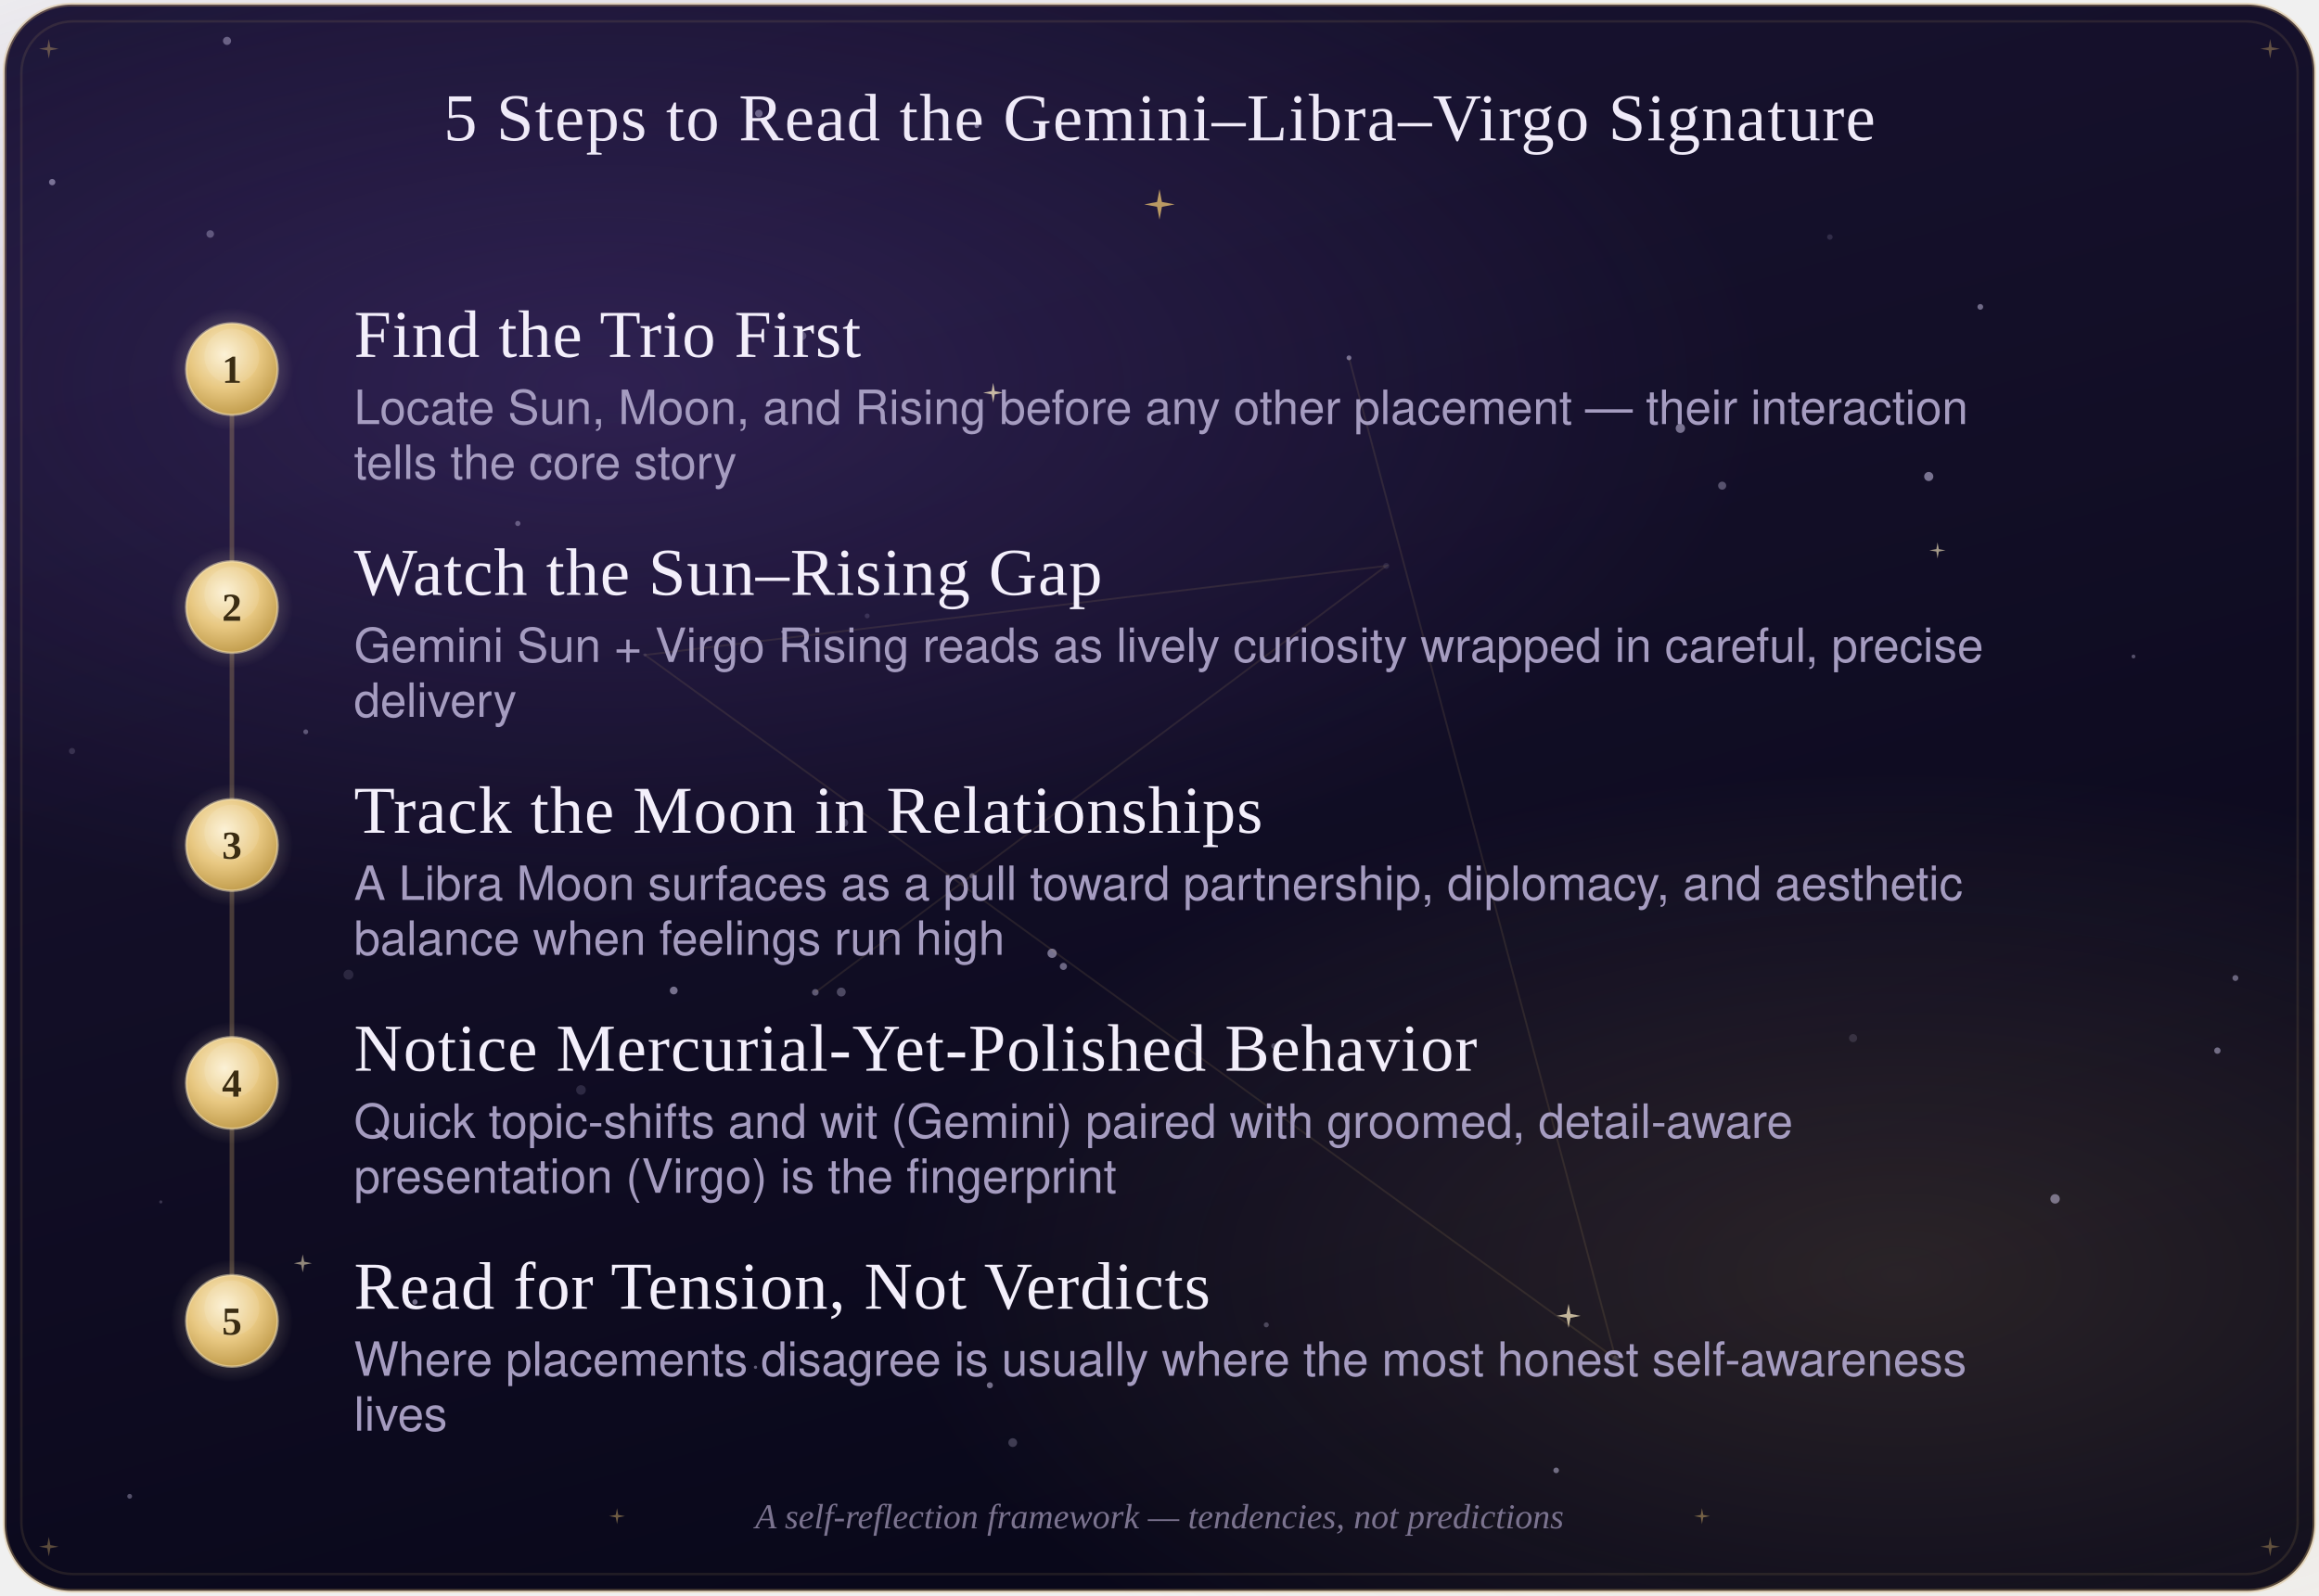
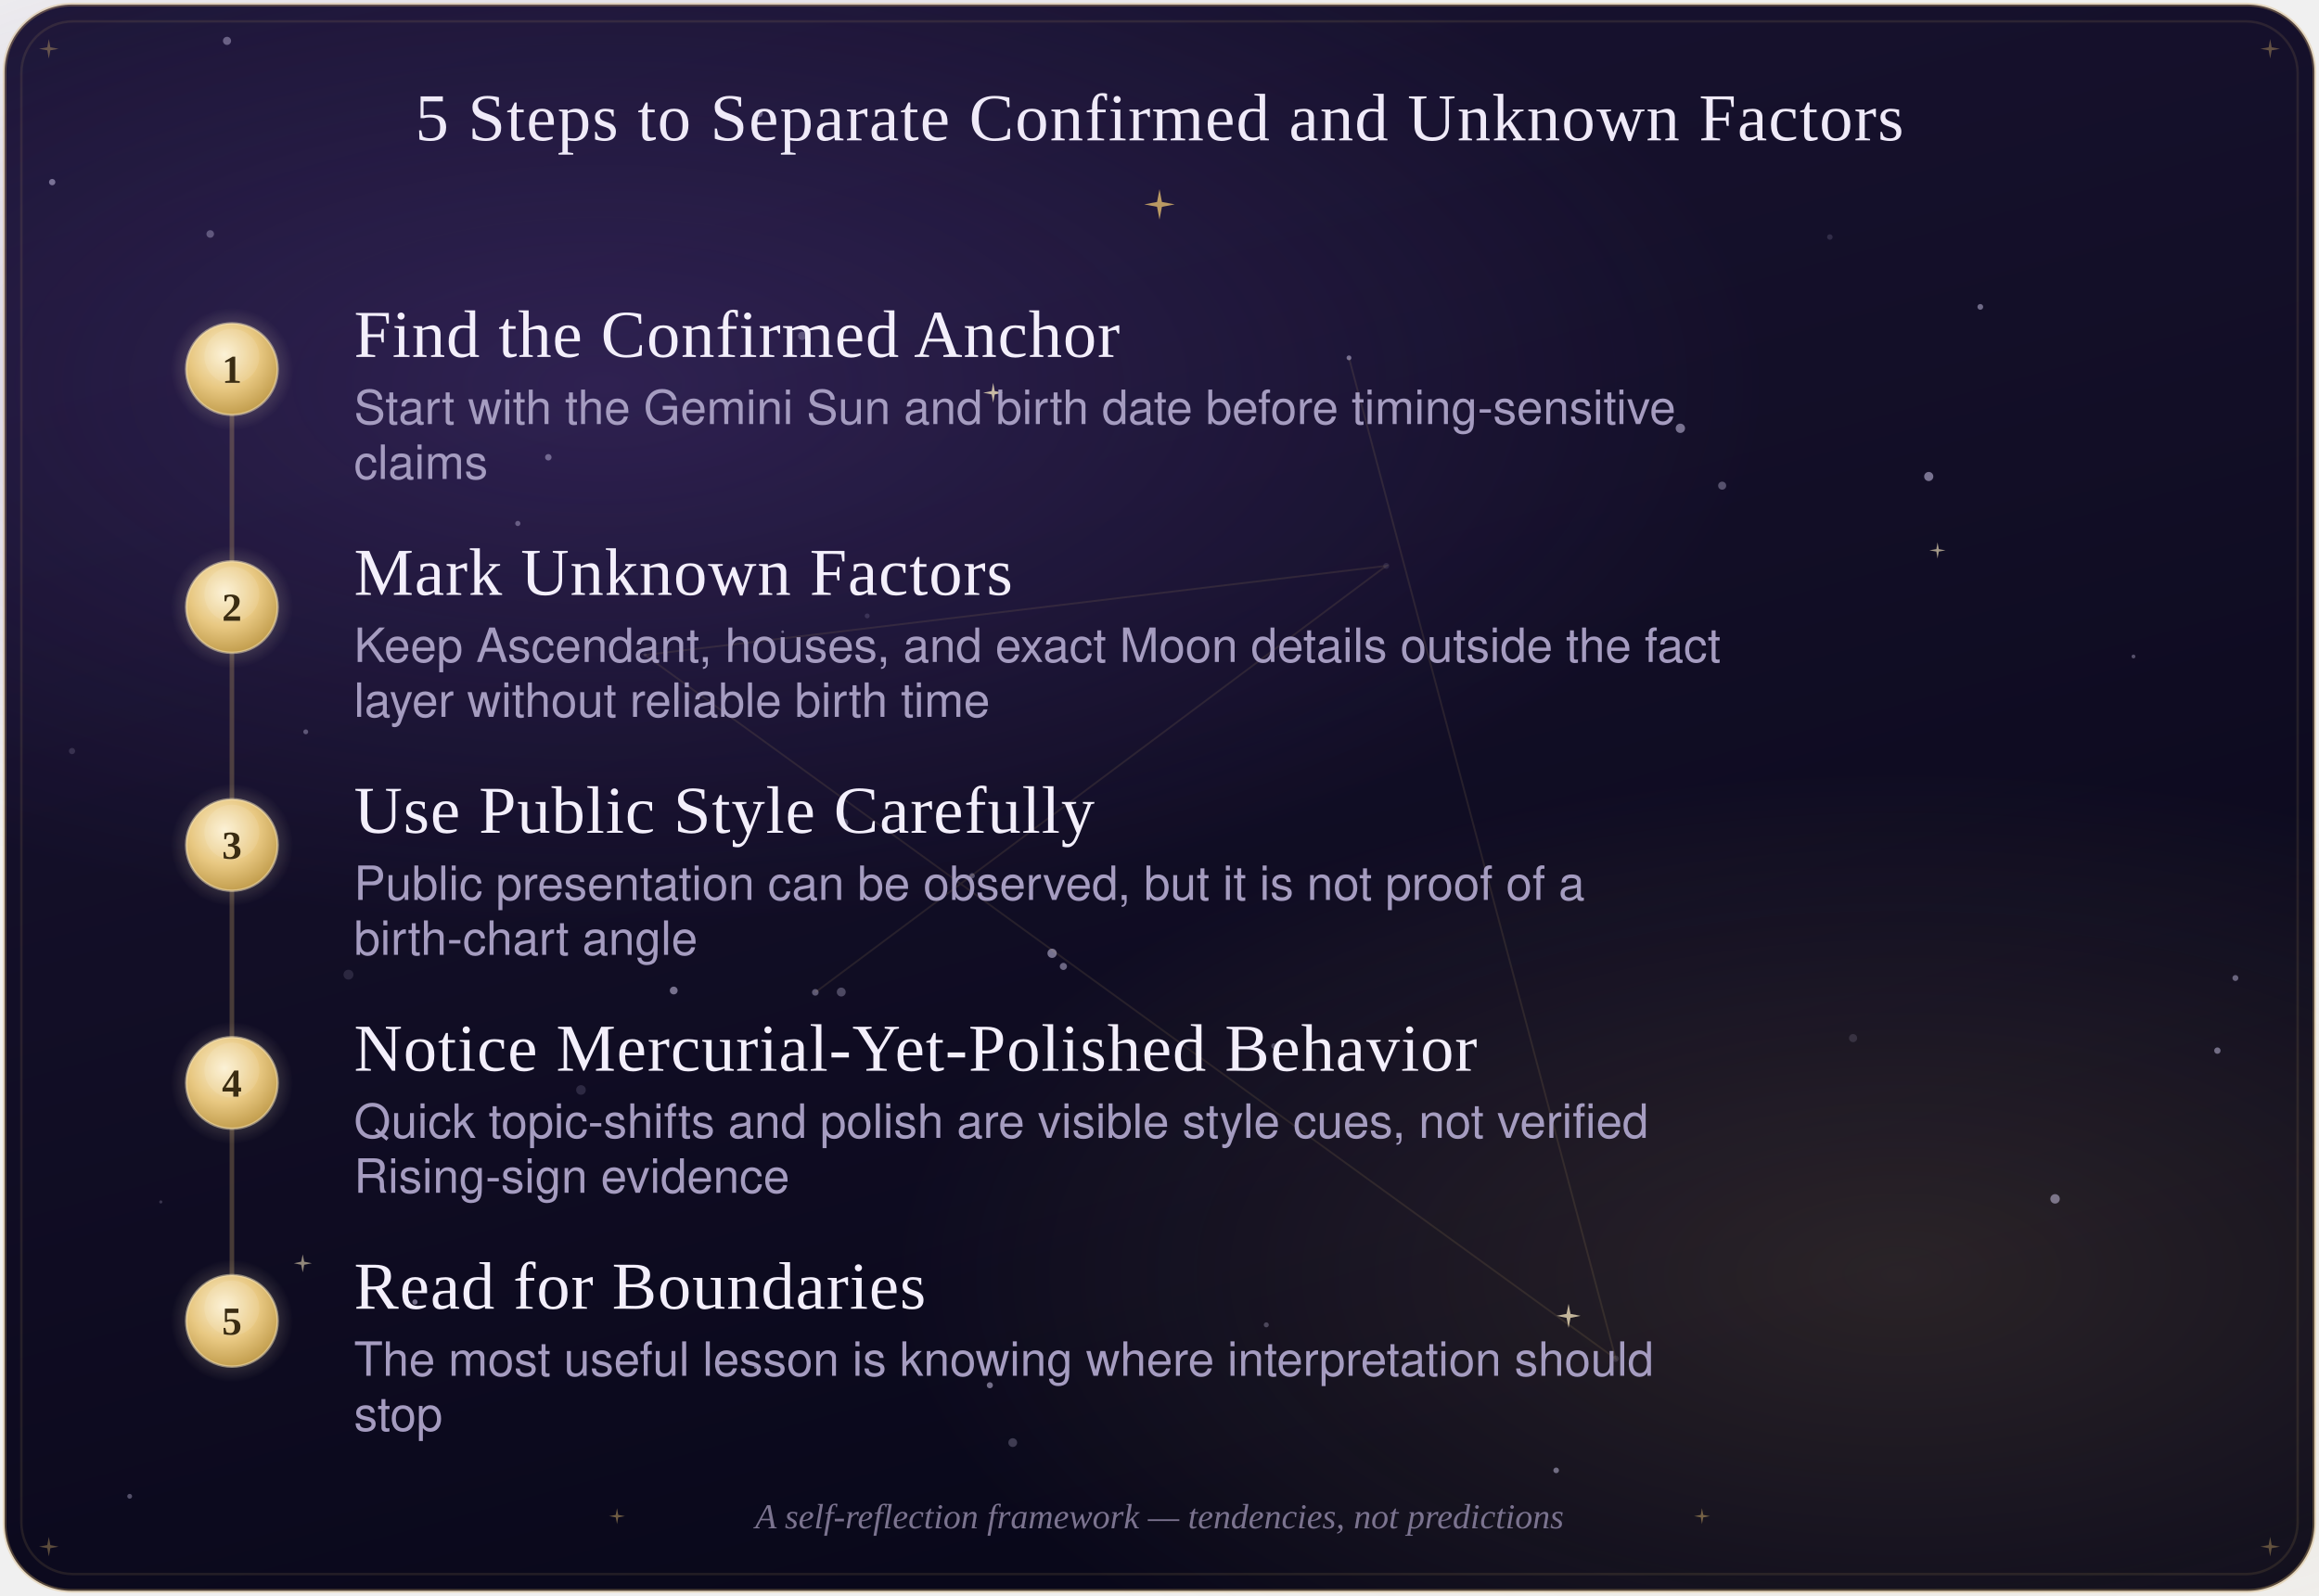
- <svg xmlns="http://www.w3.org/2000/svg" viewBox="0 0 760 523" role="img" aria-label="5 Steps to Read the Gemini–Libra–Virgo Signature">
+ <svg xmlns="http://www.w3.org/2000/svg" viewBox="0 0 760 523" role="img" aria-label="5 Steps to Separate Confirmed and Unknown Factors">
  <defs>
    <linearGradient id="kateuptonbirthchart0en-panel" x1="0" y1="0" x2="0.4" y2="1">
      <stop offset="0" stop-color="#1a1433" />
      <stop offset="0.55" stop-color="#120e26" />
      <stop offset="1" stop-color="#09081a" />
    </linearGradient>
    <radialGradient id="kateuptonbirthchart0en-foil" cx="0.42" cy="0.34" r="0.75">
      <stop offset="0" stop-color="#fbf0d2" />
      <stop offset="0.5" stop-color="#e8c882" />
      <stop offset="1" stop-color="#b8923f" />
    </radialGradient>
    <radialGradient id="kateuptonbirthchart0en-glow" cx="0.5" cy="0.5" r="0.5">
      <stop offset="0" stop-color="#f6e6bf" />
      <stop offset="1" stop-color="#f6e6bf" stop-opacity="0" />
    </radialGradient>
    <radialGradient id="kateuptonbirthchart0en-neb1" cx="0.5" cy="0.5" r="0.5">
      <stop offset="0" stop-color="#6f4bb0" stop-opacity="0.28" />
      <stop offset="1" stop-color="#6f4bb0" stop-opacity="0" />
    </radialGradient>
    <radialGradient id="kateuptonbirthchart0en-neb2" cx="0.5" cy="0.5" r="0.5">
      <stop offset="0" stop-color="#d4af6a" stop-opacity="0.16" />
      <stop offset="1" stop-color="#d4af6a" stop-opacity="0" />
    </radialGradient>
    <linearGradient id="kateuptonbirthchart0en-rule" x1="0" y1="0" x2="1" y2="0">
      <stop offset="0" stop-color="#d4af6a" stop-opacity="0" />
      <stop offset="0.5" stop-color="#d4af6a" stop-opacity="0.6" />
      <stop offset="1" stop-color="#d4af6a" stop-opacity="0" />
    </linearGradient>
  </defs>
  <rect x="1.5" y="1.5" width="757" height="520" rx="22" fill="url(#kateuptonbirthchart0en-panel)" />
  <ellipse cx="198" cy="126" rx="380" ry="178" fill="url(#kateuptonbirthchart0en-neb1)" />
  <ellipse cx="623" cy="418" rx="334" ry="167" fill="url(#kateuptonbirthchart0en-neb2)" />
  <circle cx="732.6" cy="320.6" r="0.97" fill="#cfc8ea" opacity="0.45" />
  <circle cx="417.5" cy="342.9" r="0.90" fill="#cfc8ea" opacity="0.28" />
  <circle cx="52.7" cy="394.0" r="0.51" fill="#cfc8ea" opacity="0.22" />
  <circle cx="248.7" cy="37.2" r="1.23" fill="#cfc8ea" opacity="0.43" />
  <circle cx="726.7" cy="344.4" r="1.05" fill="#cfc8ea" opacity="0.49" />
  <circle cx="699.2" cy="215.2" r="0.63" fill="#cfc8ea" opacity="0.36" />
  <circle cx="415.0" cy="434.3" r="0.82" fill="#cfc8ea" opacity="0.29" />
  <circle cx="599.7" cy="77.7" r="0.90" fill="#cfc8ea" opacity="0.16" />
  <circle cx="262.9" cy="110.1" r="1.37" fill="#cfc8ea" opacity="0.30" />
  <circle cx="284.2" cy="201.9" r="0.80" fill="#cfc8ea" opacity="0.16" />
  <circle cx="68.9" cy="76.7" r="1.24" fill="#cfc8ea" opacity="0.35" />
  <circle cx="442.1" cy="117.3" r="0.79" fill="#cfc8ea" opacity="0.51" />
  <circle cx="510.0" cy="482.0" r="0.92" fill="#cfc8ea" opacity="0.49" />
  <circle cx="324.4" cy="454.1" r="1.00" fill="#cfc8ea" opacity="0.52" />
  <circle cx="256.5" cy="207.1" r="0.45" fill="#cfc8ea" opacity="0.48" />
  <circle cx="247.6" cy="448.2" r="0.54" fill="#cfc8ea" opacity="0.43" />
  <circle cx="564.4" cy="159.2" r="1.32" fill="#cfc8ea" opacity="0.36" />
  <circle cx="318.6" cy="287.1" r="0.88" fill="#cfc8ea" opacity="0.36" />
  <circle cx="74.4" cy="13.4" r="1.33" fill="#cfc8ea" opacity="0.42" />
  <circle cx="320.1" cy="41.3" r="0.73" fill="#cfc8ea" opacity="0.53" />
  <circle cx="100.2" cy="239.9" r="0.80" fill="#cfc8ea" opacity="0.37" />
  <circle cx="276.6" cy="269.7" r="1.37" fill="#cfc8ea" opacity="0.30" />
  <circle cx="169.7" cy="171.6" r="0.85" fill="#cfc8ea" opacity="0.38" />
  <circle cx="220.8" cy="324.7" r="1.28" fill="#cfc8ea" opacity="0.53" />
  <circle cx="136.0" cy="426.8" r="0.86" fill="#cfc8ea" opacity="0.53" />
  <circle cx="42.5" cy="490.5" r="0.79" fill="#cfc8ea" opacity="0.37" />
  <circle cx="673.5" cy="393.0" r="1.55" fill="#cfc8ea" opacity="0.51" />
  <circle cx="190.4" cy="357.3" r="1.58" fill="#cfc8ea" opacity="0.16" />
  <circle cx="275.7" cy="325.2" r="1.46" fill="#cfc8ea" opacity="0.32" />
  <circle cx="344.8" cy="312.5" r="1.52" fill="#cfc8ea" opacity="0.54" />
  <circle cx="649.0" cy="100.6" r="0.94" fill="#cfc8ea" opacity="0.49" />
  <circle cx="23.6" cy="246.2" r="1.02" fill="#cfc8ea" opacity="0.17" />
  <circle cx="529.5" cy="445.4" r="1.05" fill="#cfc8ea" opacity="0.15" />
  <circle cx="17.1" cy="59.7" r="1.04" fill="#cfc8ea" opacity="0.51" />
  <circle cx="632.1" cy="156.2" r="1.50" fill="#cfc8ea" opacity="0.54" />
  <circle cx="607.3" cy="340.3" r="1.33" fill="#cfc8ea" opacity="0.15" />
  <circle cx="550.7" cy="140.4" r="1.53" fill="#cfc8ea" opacity="0.53" />
  <circle cx="211.4" cy="214.7" r="0.53" fill="#cfc8ea" opacity="0.12" />
  <circle cx="454.3" cy="185.5" r="0.97" fill="#cfc8ea" opacity="0.12" />
  <circle cx="267.2" cy="325.3" r="1.09" fill="#cfc8ea" opacity="0.40" />
  <circle cx="348.5" cy="316.8" r="1.17" fill="#cfc8ea" opacity="0.48" />
  <circle cx="114.2" cy="319.5" r="1.62" fill="#cfc8ea" opacity="0.14" />
  <circle cx="179.7" cy="149.9" r="1.06" fill="#cfc8ea" opacity="0.44" />
  <circle cx="331.9" cy="472.9" r="1.44" fill="#cfc8ea" opacity="0.26" />
  <path d="M 99.215 411.2 L 99.7 413.6 L 102.2 414.107 L 99.7 414.6 L 99.215 417.1 L 98.7 414.6 L 96.3 414.107 L 98.7 413.6 Z" fill="#f6e6bf" opacity="0.564" />
  <path d="M 84.683 342.4 L 85.3 345.4 L 88.3 346.027 L 85.3 346.6 L 84.683 349.6 L 84.1 346.6 L 81.1 346.027 L 84.1 345.4 Z" fill="#f6e6bf" opacity="0.534" />
  <path d="M 325.481 125.5 L 326.0 128.2 L 328.7 128.737 L 326.0 129.3 L 325.481 132.0 L 325.0 129.3 L 322.2 128.737 L 325.0 128.2 Z" fill="#f6e6bf" opacity="0.772" />
  <path d="M 514.063 427.4 L 514.7 430.7 L 518.0 431.343 L 514.7 432.0 L 514.063 435.3 L 513.4 432.0 L 510.1 431.343 L 513.4 430.7 Z" fill="#f6e6bf" opacity="0.761" />
  <path d="M 634.982 177.8 L 635.4 180.0 L 637.6 180.408 L 635.4 180.8 L 634.982 183.1 L 634.6 180.8 L 632.3 180.408 L 634.6 180.0 Z" fill="#f6e6bf" opacity="0.642" />
  <path d="M 442.1 117.3 L 529.5 445.4 L 211.4 214.7 L 454.3 185.5 L 267.2 325.3" fill="none" stroke="#d4af6a" stroke-width="0.6" opacity="0.12" />
  <rect x="1.5" y="1.5" width="757" height="520" rx="22" fill="none" stroke="#d4af6a" stroke-opacity="0.34" stroke-width="1.2" />
  <rect x="7" y="7" width="746" height="509" rx="17" fill="none" stroke="#d4af6a" stroke-opacity="0.12" stroke-width="0.8" />
  <path d="M 16 12.8 L 16.5 15.5 L 19.2 16 L 16.5 16.5 L 16 19.2 L 15.5 16.5 L 12.8 16 L 15.5 15.5 Z" fill="#d4af6a" opacity="0.4" />
  <path d="M 744 12.8 L 744.5 15.5 L 747.2 16 L 744.5 16.5 L 744 19.2 L 743.5 16.5 L 740.8 16 L 743.5 15.5 Z" fill="#d4af6a" opacity="0.4" />
  <path d="M 16 503.8 L 16.5 506.5 L 19.2 507 L 16.5 507.5 L 16 510.2 L 15.5 507.5 L 12.8 507 L 15.5 506.5 Z" fill="#d4af6a" opacity="0.4" />
  <path d="M 744 503.8 L 744.5 506.5 L 747.2 507 L 744.5 507.5 L 744 510.2 L 743.5 507.5 L 740.8 507 L 743.5 506.5 Z" fill="#d4af6a" opacity="0.4" />
-   <text x="380" y="46" text-anchor="middle" font-family="Georgia, 'Times New Roman', serif" font-size="22" letter-spacing="0.4" fill="#efeaf8">5 Steps to Read the Gemini–Libra–Virgo Signature</text>
+   <text x="380" y="46" text-anchor="middle" font-family="Georgia, 'Times New Roman', serif" font-size="22" letter-spacing="0.4" fill="#efeaf8">5 Steps to Separate Confirmed and Unknown Factors</text>
  <line x1="230" y1="67" x2="368" y2="67" stroke="url(#kateuptonbirthchart0en-rule)" stroke-width="1" />
  <line x1="392" y1="67" x2="530" y2="67" stroke="url(#kateuptonbirthchart0en-rule)" stroke-width="1" />
  <path d="M 380 62.0 L 380.8 66.2 L 385.0 67 L 380.8 67.8 L 380 72.0 L 379.2 67.8 L 375.0 67 L 379.2 66.2 Z" fill="#d4af6a" opacity="0.85" />
  <line x1="76" y1="121" x2="76" y2="433" stroke="#d4af6a" stroke-opacity="0.28" stroke-width="1.5" />
  <circle cx="76" cy="121" r="20.0" fill="url(#kateuptonbirthchart0en-glow)" opacity="0.5" />
  <circle cx="76" cy="121" r="15" fill="url(#kateuptonbirthchart0en-foil)" stroke="#f6e6bf" stroke-opacity="0.5" stroke-width="0.8" />
  <circle cx="76" cy="116.8" r="9.0" fill="#ffffff" opacity="0.10" />
  <text x="76" y="125.5" text-anchor="middle" font-family="Georgia, 'Times New Roman', serif" font-size="13" font-weight="700" fill="#3a2c12">1</text>
-   <text x="116" y="117.0" font-family="Georgia, 'Times New Roman', serif" font-size="22" letter-spacing="0.3" fill="#f3effb">Find the Trio First</text>
-   <text x="116" y="139.0" font-family="Helvetica, Arial, sans-serif" font-size="15.5" fill="#a59cc0">Locate Sun, Moon, and Rising before any other placement — their interaction</text>
-   <text x="116" y="157.0" font-family="Helvetica, Arial, sans-serif" font-size="15.5" fill="#a59cc0">tells the core story</text>
+   <text x="116" y="117.0" font-family="Georgia, 'Times New Roman', serif" font-size="22" letter-spacing="0.3" fill="#f3effb">Find the Confirmed Anchor</text>
+   <text x="116" y="139.0" font-family="Helvetica, Arial, sans-serif" font-size="15.5" fill="#a59cc0">Start with the Gemini Sun and birth date before timing-sensitive</text>
+   <text x="116" y="157.0" font-family="Helvetica, Arial, sans-serif" font-size="15.5" fill="#a59cc0">claims</text>
  <circle cx="76" cy="199" r="20.0" fill="url(#kateuptonbirthchart0en-glow)" opacity="0.5" />
  <circle cx="76" cy="199" r="15" fill="url(#kateuptonbirthchart0en-foil)" stroke="#f6e6bf" stroke-opacity="0.5" stroke-width="0.8" />
  <circle cx="76" cy="194.8" r="9.0" fill="#ffffff" opacity="0.10" />
  <text x="76" y="203.5" text-anchor="middle" font-family="Georgia, 'Times New Roman', serif" font-size="13" font-weight="700" fill="#3a2c12">2</text>
-   <text x="116" y="195.0" font-family="Georgia, 'Times New Roman', serif" font-size="22" letter-spacing="0.3" fill="#f3effb">Watch the Sun–Rising Gap</text>
-   <text x="116" y="217.0" font-family="Helvetica, Arial, sans-serif" font-size="15.5" fill="#a59cc0">Gemini Sun + Virgo Rising reads as lively curiosity wrapped in careful, precise</text>
-   <text x="116" y="235.0" font-family="Helvetica, Arial, sans-serif" font-size="15.5" fill="#a59cc0">delivery</text>
+   <text x="116" y="195.0" font-family="Georgia, 'Times New Roman', serif" font-size="22" letter-spacing="0.3" fill="#f3effb">Mark Unknown Factors</text>
+   <text x="116" y="217.0" font-family="Helvetica, Arial, sans-serif" font-size="15.5" fill="#a59cc0">Keep Ascendant, houses, and exact Moon details outside the fact</text>
+   <text x="116" y="235.0" font-family="Helvetica, Arial, sans-serif" font-size="15.5" fill="#a59cc0">layer without reliable birth time</text>
  <circle cx="76" cy="277" r="20.0" fill="url(#kateuptonbirthchart0en-glow)" opacity="0.5" />
  <circle cx="76" cy="277" r="15" fill="url(#kateuptonbirthchart0en-foil)" stroke="#f6e6bf" stroke-opacity="0.5" stroke-width="0.8" />
  <circle cx="76" cy="272.8" r="9.0" fill="#ffffff" opacity="0.10" />
  <text x="76" y="281.5" text-anchor="middle" font-family="Georgia, 'Times New Roman', serif" font-size="13" font-weight="700" fill="#3a2c12">3</text>
-   <text x="116" y="273.0" font-family="Georgia, 'Times New Roman', serif" font-size="22" letter-spacing="0.3" fill="#f3effb">Track the Moon in Relationships</text>
-   <text x="116" y="295.0" font-family="Helvetica, Arial, sans-serif" font-size="15.5" fill="#a59cc0">A Libra Moon surfaces as a pull toward partnership, diplomacy, and aesthetic</text>
-   <text x="116" y="313.0" font-family="Helvetica, Arial, sans-serif" font-size="15.5" fill="#a59cc0">balance when feelings run high</text>
+   <text x="116" y="273.0" font-family="Georgia, 'Times New Roman', serif" font-size="22" letter-spacing="0.3" fill="#f3effb">Use Public Style Carefully</text>
+   <text x="116" y="295.0" font-family="Helvetica, Arial, sans-serif" font-size="15.5" fill="#a59cc0">Public presentation can be observed, but it is not proof of a</text>
+   <text x="116" y="313.0" font-family="Helvetica, Arial, sans-serif" font-size="15.5" fill="#a59cc0">birth-chart angle</text>
  <circle cx="76" cy="355" r="20.0" fill="url(#kateuptonbirthchart0en-glow)" opacity="0.5" />
  <circle cx="76" cy="355" r="15" fill="url(#kateuptonbirthchart0en-foil)" stroke="#f6e6bf" stroke-opacity="0.5" stroke-width="0.8" />
  <circle cx="76" cy="350.8" r="9.0" fill="#ffffff" opacity="0.10" />
  <text x="76" y="359.5" text-anchor="middle" font-family="Georgia, 'Times New Roman', serif" font-size="13" font-weight="700" fill="#3a2c12">4</text>
  <text x="116" y="351.0" font-family="Georgia, 'Times New Roman', serif" font-size="22" letter-spacing="0.3" fill="#f3effb">Notice Mercurial-Yet-Polished Behavior</text>
-   <text x="116" y="373.0" font-family="Helvetica, Arial, sans-serif" font-size="15.5" fill="#a59cc0">Quick topic-shifts and wit (Gemini) paired with groomed, detail-aware</text>
-   <text x="116" y="391.0" font-family="Helvetica, Arial, sans-serif" font-size="15.5" fill="#a59cc0">presentation (Virgo) is the fingerprint</text>
+   <text x="116" y="373.0" font-family="Helvetica, Arial, sans-serif" font-size="15.5" fill="#a59cc0">Quick topic-shifts and polish are visible style cues, not verified</text>
+   <text x="116" y="391.0" font-family="Helvetica, Arial, sans-serif" font-size="15.5" fill="#a59cc0">Rising-sign evidence</text>
  <circle cx="76" cy="433" r="20.0" fill="url(#kateuptonbirthchart0en-glow)" opacity="0.5" />
  <circle cx="76" cy="433" r="15" fill="url(#kateuptonbirthchart0en-foil)" stroke="#f6e6bf" stroke-opacity="0.5" stroke-width="0.8" />
  <circle cx="76" cy="428.8" r="9.0" fill="#ffffff" opacity="0.10" />
  <text x="76" y="437.5" text-anchor="middle" font-family="Georgia, 'Times New Roman', serif" font-size="13" font-weight="700" fill="#3a2c12">5</text>
-   <text x="116" y="429.0" font-family="Georgia, 'Times New Roman', serif" font-size="22" letter-spacing="0.3" fill="#f3effb">Read for Tension, Not Verdicts</text>
-   <text x="116" y="451.0" font-family="Helvetica, Arial, sans-serif" font-size="15.5" fill="#a59cc0">Where placements disagree is usually where the most honest self-awareness</text>
-   <text x="116" y="469.0" font-family="Helvetica, Arial, sans-serif" font-size="15.5" fill="#a59cc0">lives</text>
+   <text x="116" y="429.0" font-family="Georgia, 'Times New Roman', serif" font-size="22" letter-spacing="0.3" fill="#f3effb">Read for Boundaries</text>
+   <text x="116" y="451.0" font-family="Helvetica, Arial, sans-serif" font-size="15.5" fill="#a59cc0">The most useful lesson is knowing where interpretation should</text>
+   <text x="116" y="469.0" font-family="Helvetica, Arial, sans-serif" font-size="15.5" fill="#a59cc0">stop</text>
  <path d="M 202.227 494.4 L 202.6 496.6 L 204.8 497 L 202.6 497.4 L 202.227 499.6 L 201.8 497.4 L 199.6 497 L 201.8 496.6 Z" fill="#d4af6a" opacity="0.5" />
  <text x="380" y="501" text-anchor="middle" font-family="Georgia, 'Times New Roman', serif" font-style="italic" font-size="11.5" fill="#7b738f">A self-reflection framework — tendencies, not predictions</text>
  <path d="M 557.773 494.4 L 558.2 496.6 L 560.4 497 L 558.2 497.4 L 557.773 499.6 L 557.4 497.4 L 555.2 497 L 557.4 496.6 Z" fill="#d4af6a" opacity="0.5" />
</svg>
